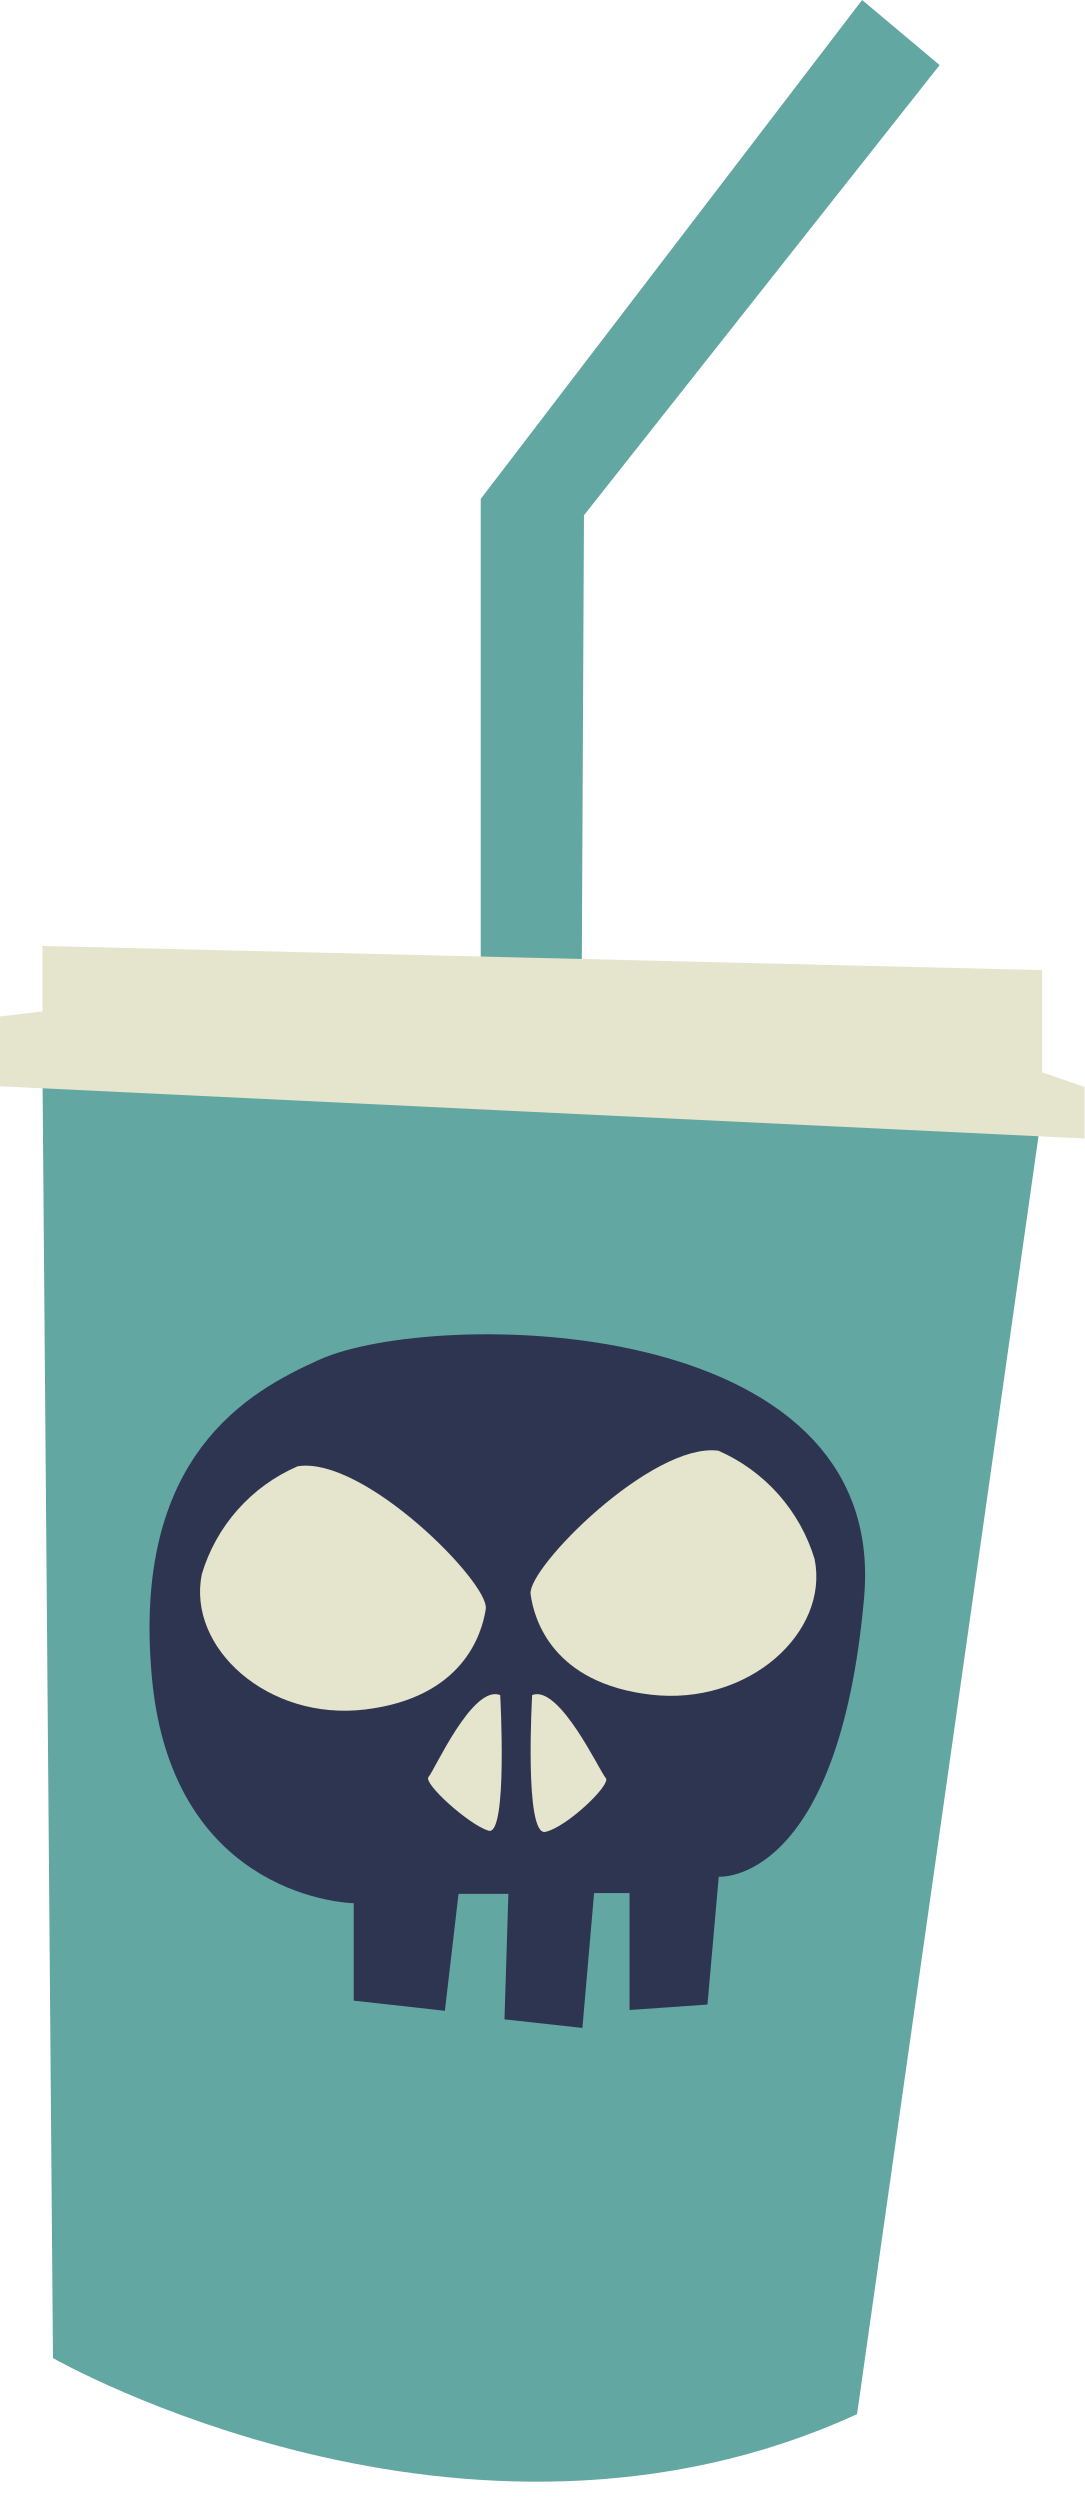
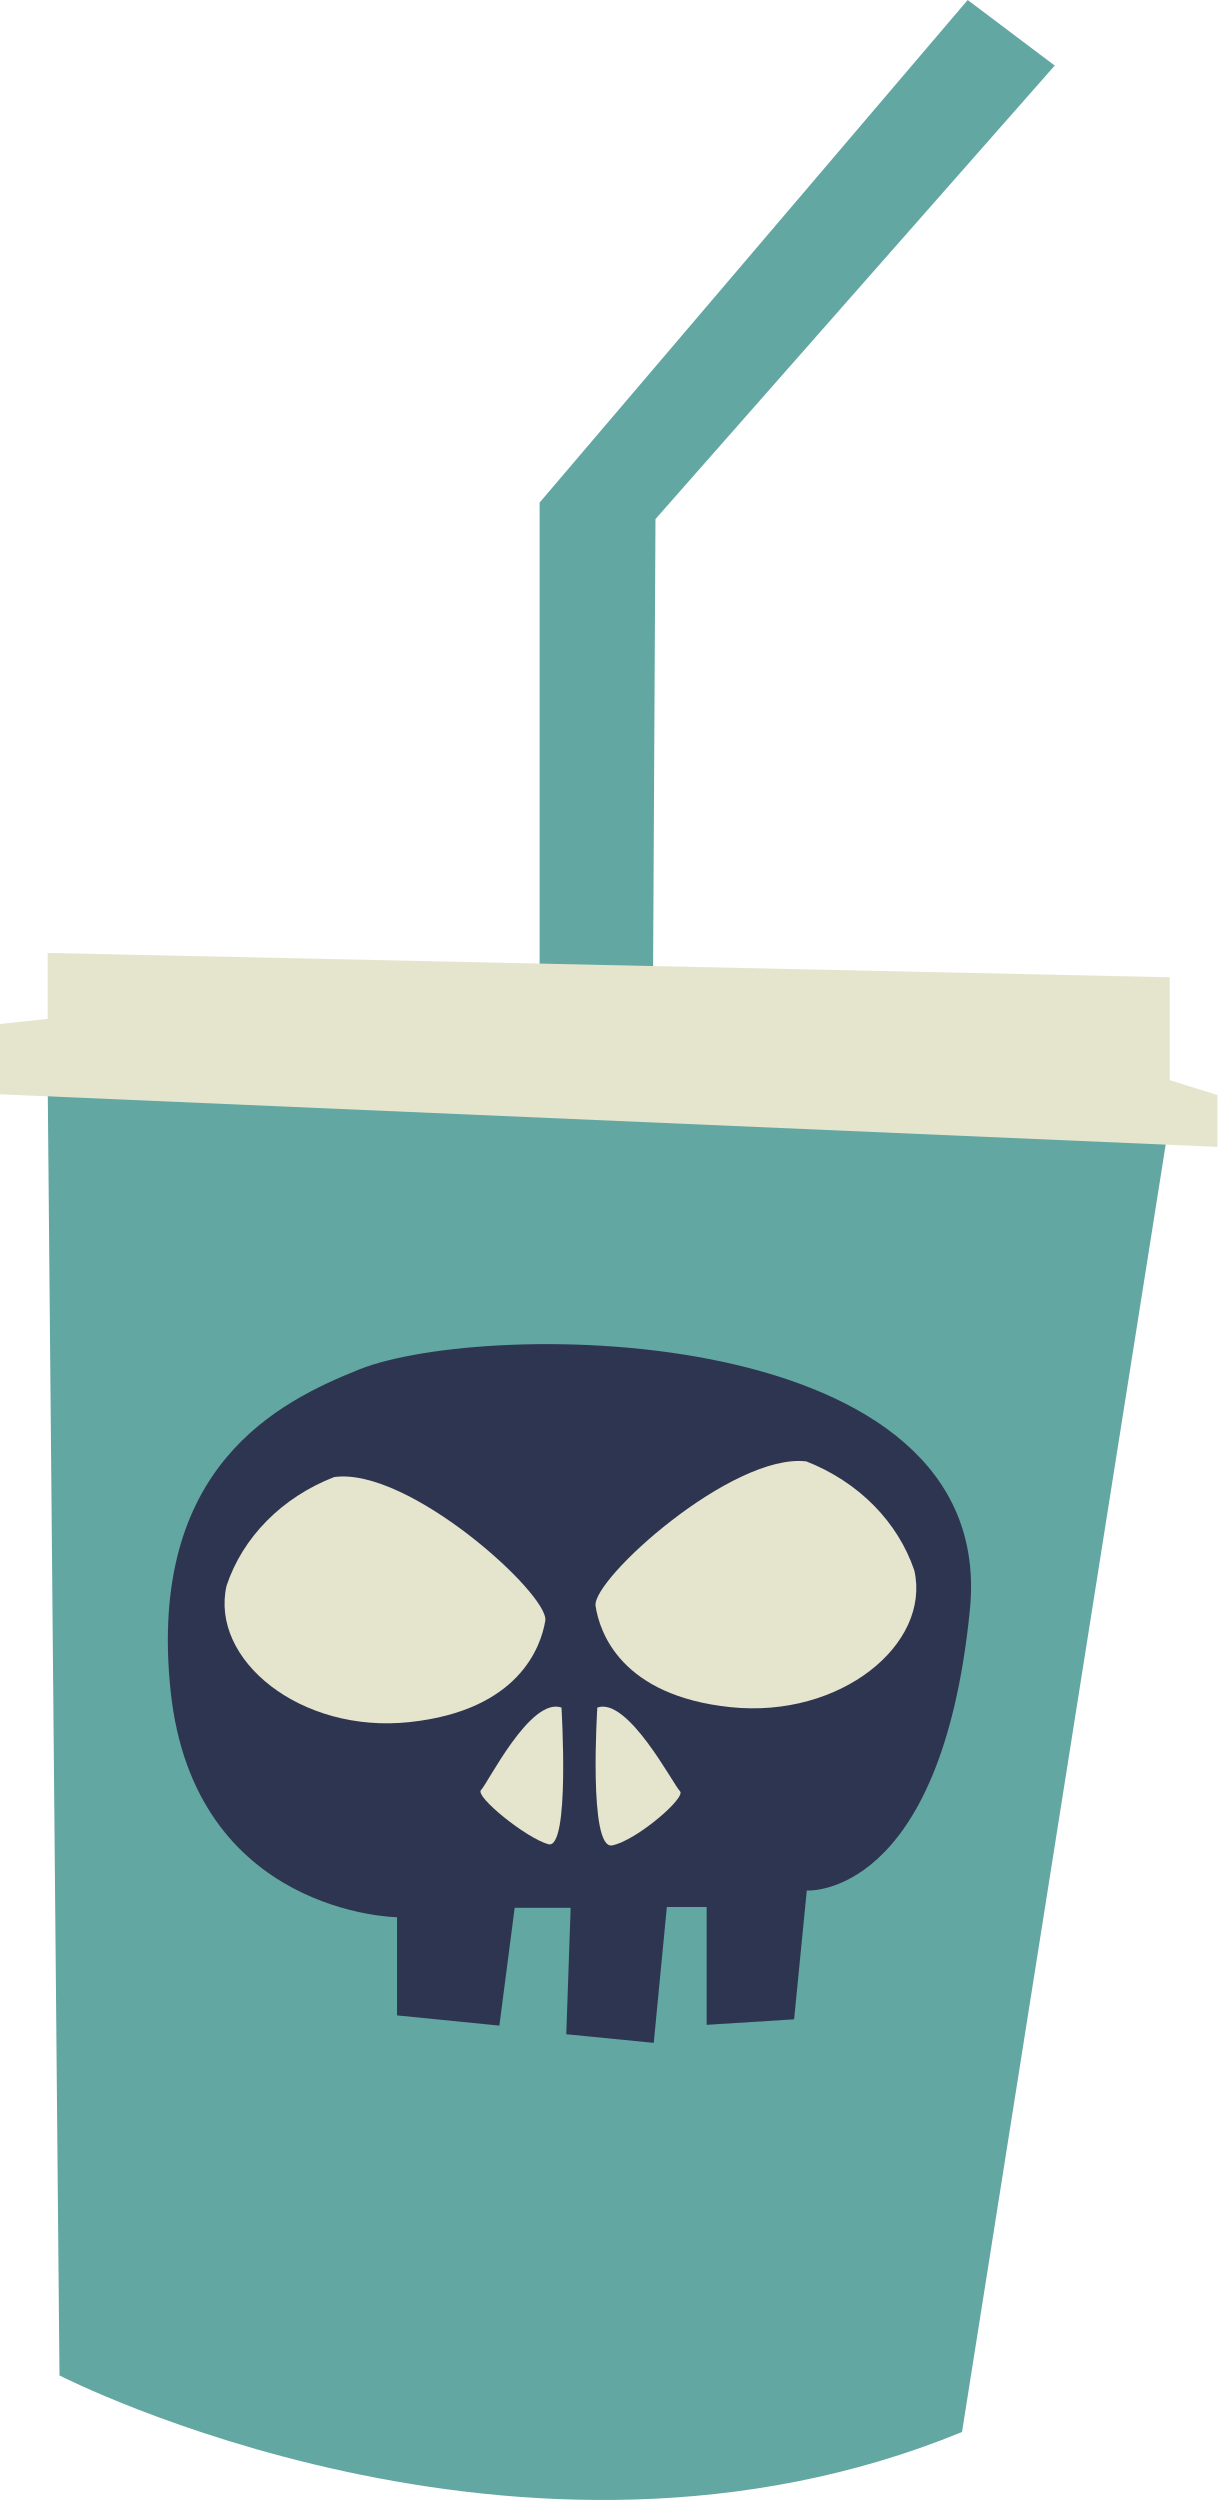
- <svg xmlns="http://www.w3.org/2000/svg" width="59" height="136" viewBox="0 0 59 136" fill="none">
-   <path d="M26.152 54.598V27.14L46.899 0L51.116 3.541L31.768 28.03L31.64 54.598H26.152Z" fill="#62A7A2" />
-   <path d="M46.623 131.332L56.69 60.429L2.31 58.309L2.882 128.279C2.882 128.279 25.283 141.106 46.623 131.332Z" fill="#62A7A2" />
-   <path d="M0 59.093L59 61.934V59.136L56.69 58.33V52.775L2.31 51.46V55.022L0 55.298V59.093Z" fill="#E5E4CC" />
-   <path d="M17.399 73.956C13.521 75.695 7.142 79.172 8.265 91.279C9.388 103.386 19.243 103.535 19.243 103.535V108.835L24.202 109.387L24.944 103.026H27.656L27.444 109.853L31.683 110.32L32.319 102.983H34.247V109.344L38.486 109.047L39.1 102.093C39.1 102.093 45.606 102.58 47.005 86.933C48.404 71.285 23.566 71.2 17.399 73.956Z" fill="#2E3551" />
-   <path d="M16.191 79.766C14.946 80.304 13.834 81.109 12.933 82.124C12.033 83.139 11.365 84.339 10.978 85.639C10.172 89.625 14.559 93.633 19.857 92.997C25.155 92.361 26.215 88.926 26.427 87.526C26.639 86.127 19.794 79.193 16.191 79.766Z" fill="#E5E4CC" />
-   <path d="M39.079 78.918C40.326 79.463 41.439 80.273 42.343 81.29C43.246 82.308 43.919 83.51 44.314 84.812C45.119 88.799 40.732 92.806 35.413 92.191C30.093 91.576 29.055 88.141 28.864 86.721C28.674 85.3 35.476 78.451 39.079 78.918Z" fill="#E5E4CC" />
-   <path d="M27.211 92.212C27.211 92.212 27.635 99.909 26.575 99.591C25.516 99.273 22.994 97.004 23.312 96.665C23.63 96.326 25.707 91.618 27.211 92.212Z" fill="#E5E4CC" />
-   <path d="M28.949 92.212C28.949 92.212 28.504 99.909 29.67 99.654C30.835 99.4 33.272 97.068 32.954 96.728C32.636 96.389 30.433 91.618 28.949 92.212Z" fill="#E5E4CC" />
+ <svg xmlns="http://www.w3.org/2000/svg" width="56" height="115" viewBox="0 0 56 115" fill="none">
+   <path d="M24.822 46.508V23.118L44.514 0L48.517 3.016L30.152 23.877L30.032 46.508H24.822Z" fill="#62A7A2" />
+   <path d="M44.253 111.871L53.807 51.474L2.192 49.668L2.736 109.27C2.736 109.27 23.997 120.197 44.253 111.871Z" fill="#62A7A2" />
+   <path d="M0 50.337L56 52.757V50.373L53.807 49.687V44.955L2.193 43.835V46.869L0 47.104V50.337Z" fill="#E5E4CC" />
+   <path d="M16.514 62.998C12.833 64.479 6.779 67.441 7.845 77.754C8.911 88.067 18.264 88.193 18.264 88.193V92.708L22.971 93.178L23.675 87.76H26.25L26.049 93.575L30.072 93.972L30.675 87.723H32.506V93.142L36.529 92.889L37.112 86.965C37.112 86.965 43.287 87.38 44.615 74.051C45.943 60.722 22.368 60.65 16.514 62.998Z" fill="#2E3551" />
+   <path d="M15.368 67.946C14.186 68.405 13.13 69.091 12.276 69.955C11.421 70.819 10.787 71.841 10.42 72.949C9.655 76.345 13.819 79.758 18.848 79.216C23.876 78.675 24.882 75.749 25.083 74.557C25.285 73.365 18.787 67.459 15.368 67.946Z" fill="#E5E4CC" />
+   <path d="M37.092 67.224C38.275 67.689 39.332 68.378 40.19 69.245C41.047 70.112 41.686 71.135 42.06 72.245C42.825 75.641 38.661 79.054 33.612 78.53C28.563 78.007 27.578 75.081 27.396 73.871C27.215 72.66 33.672 66.827 37.092 67.224Z" fill="#E5E4CC" />
+   <path d="M25.828 78.548C25.828 78.548 26.23 85.105 25.224 84.834C24.218 84.563 21.825 82.63 22.127 82.341C22.428 82.052 24.399 78.043 25.828 78.548Z" fill="#E5E4CC" />
+   <path d="M27.477 78.548C27.477 78.548 27.055 85.105 28.161 84.888C29.267 84.671 31.581 82.684 31.279 82.395C30.977 82.106 28.885 78.043 27.477 78.548Z" fill="#E5E4CC" />
</svg>
